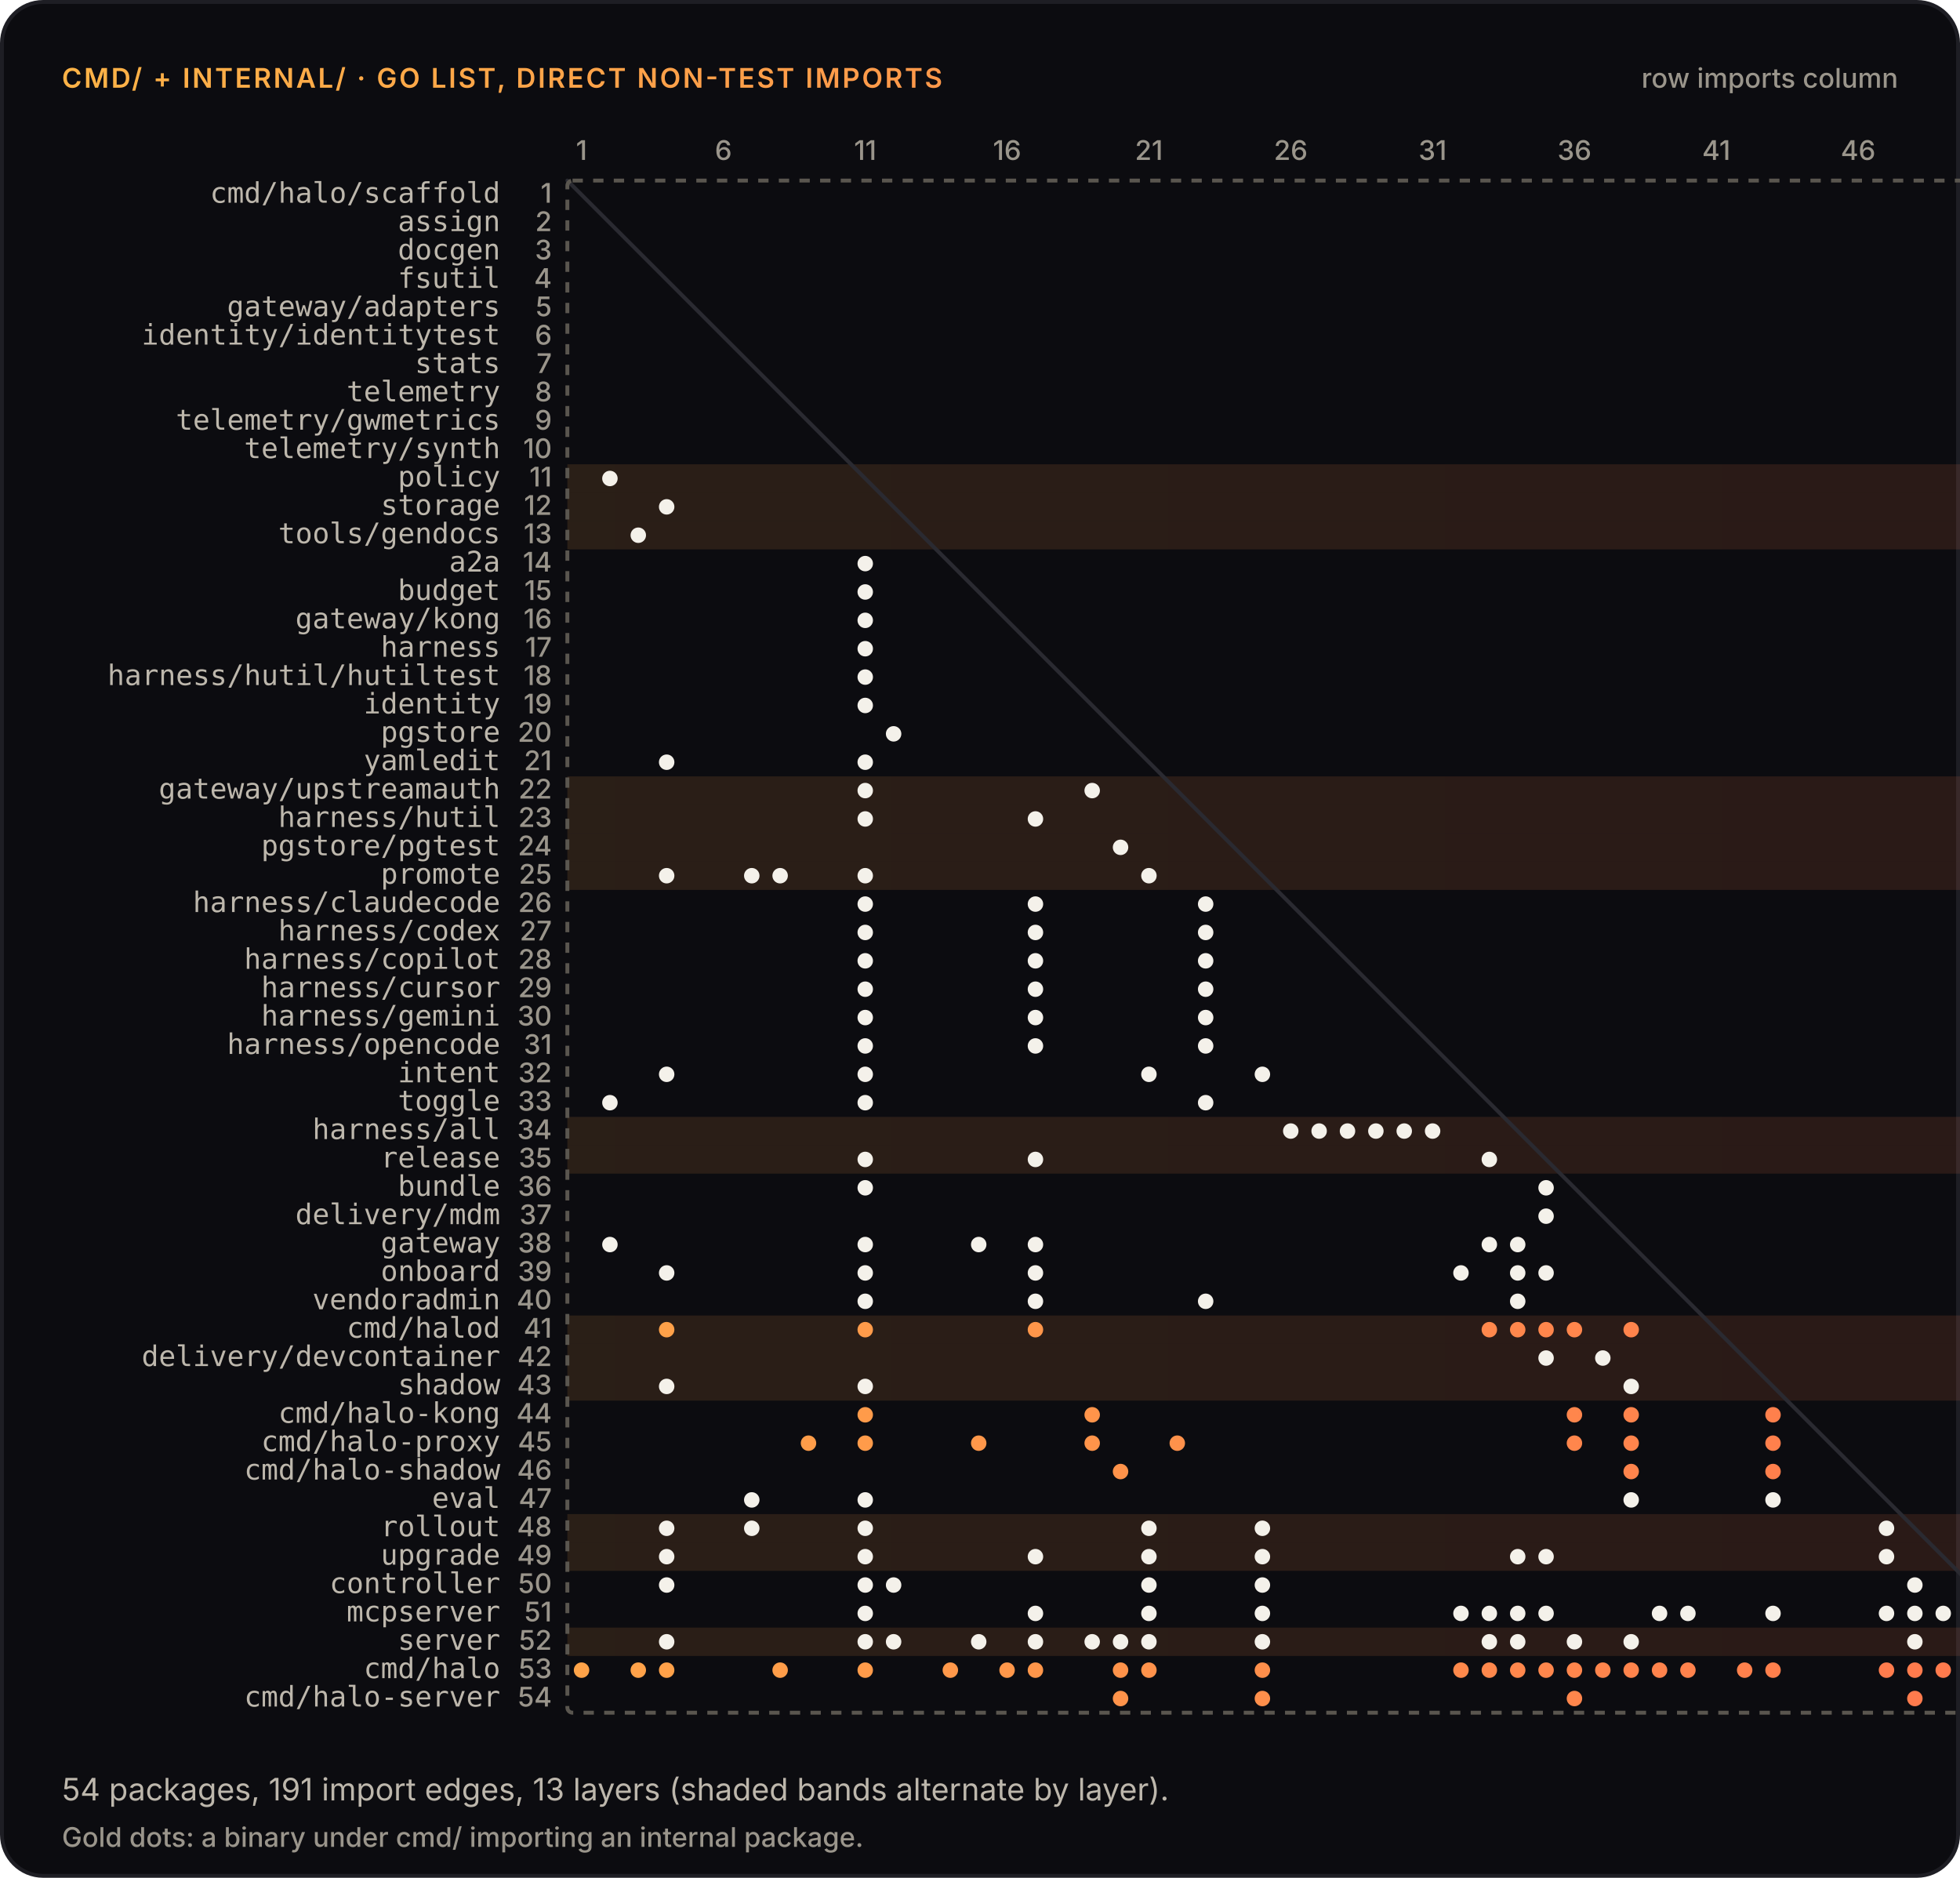
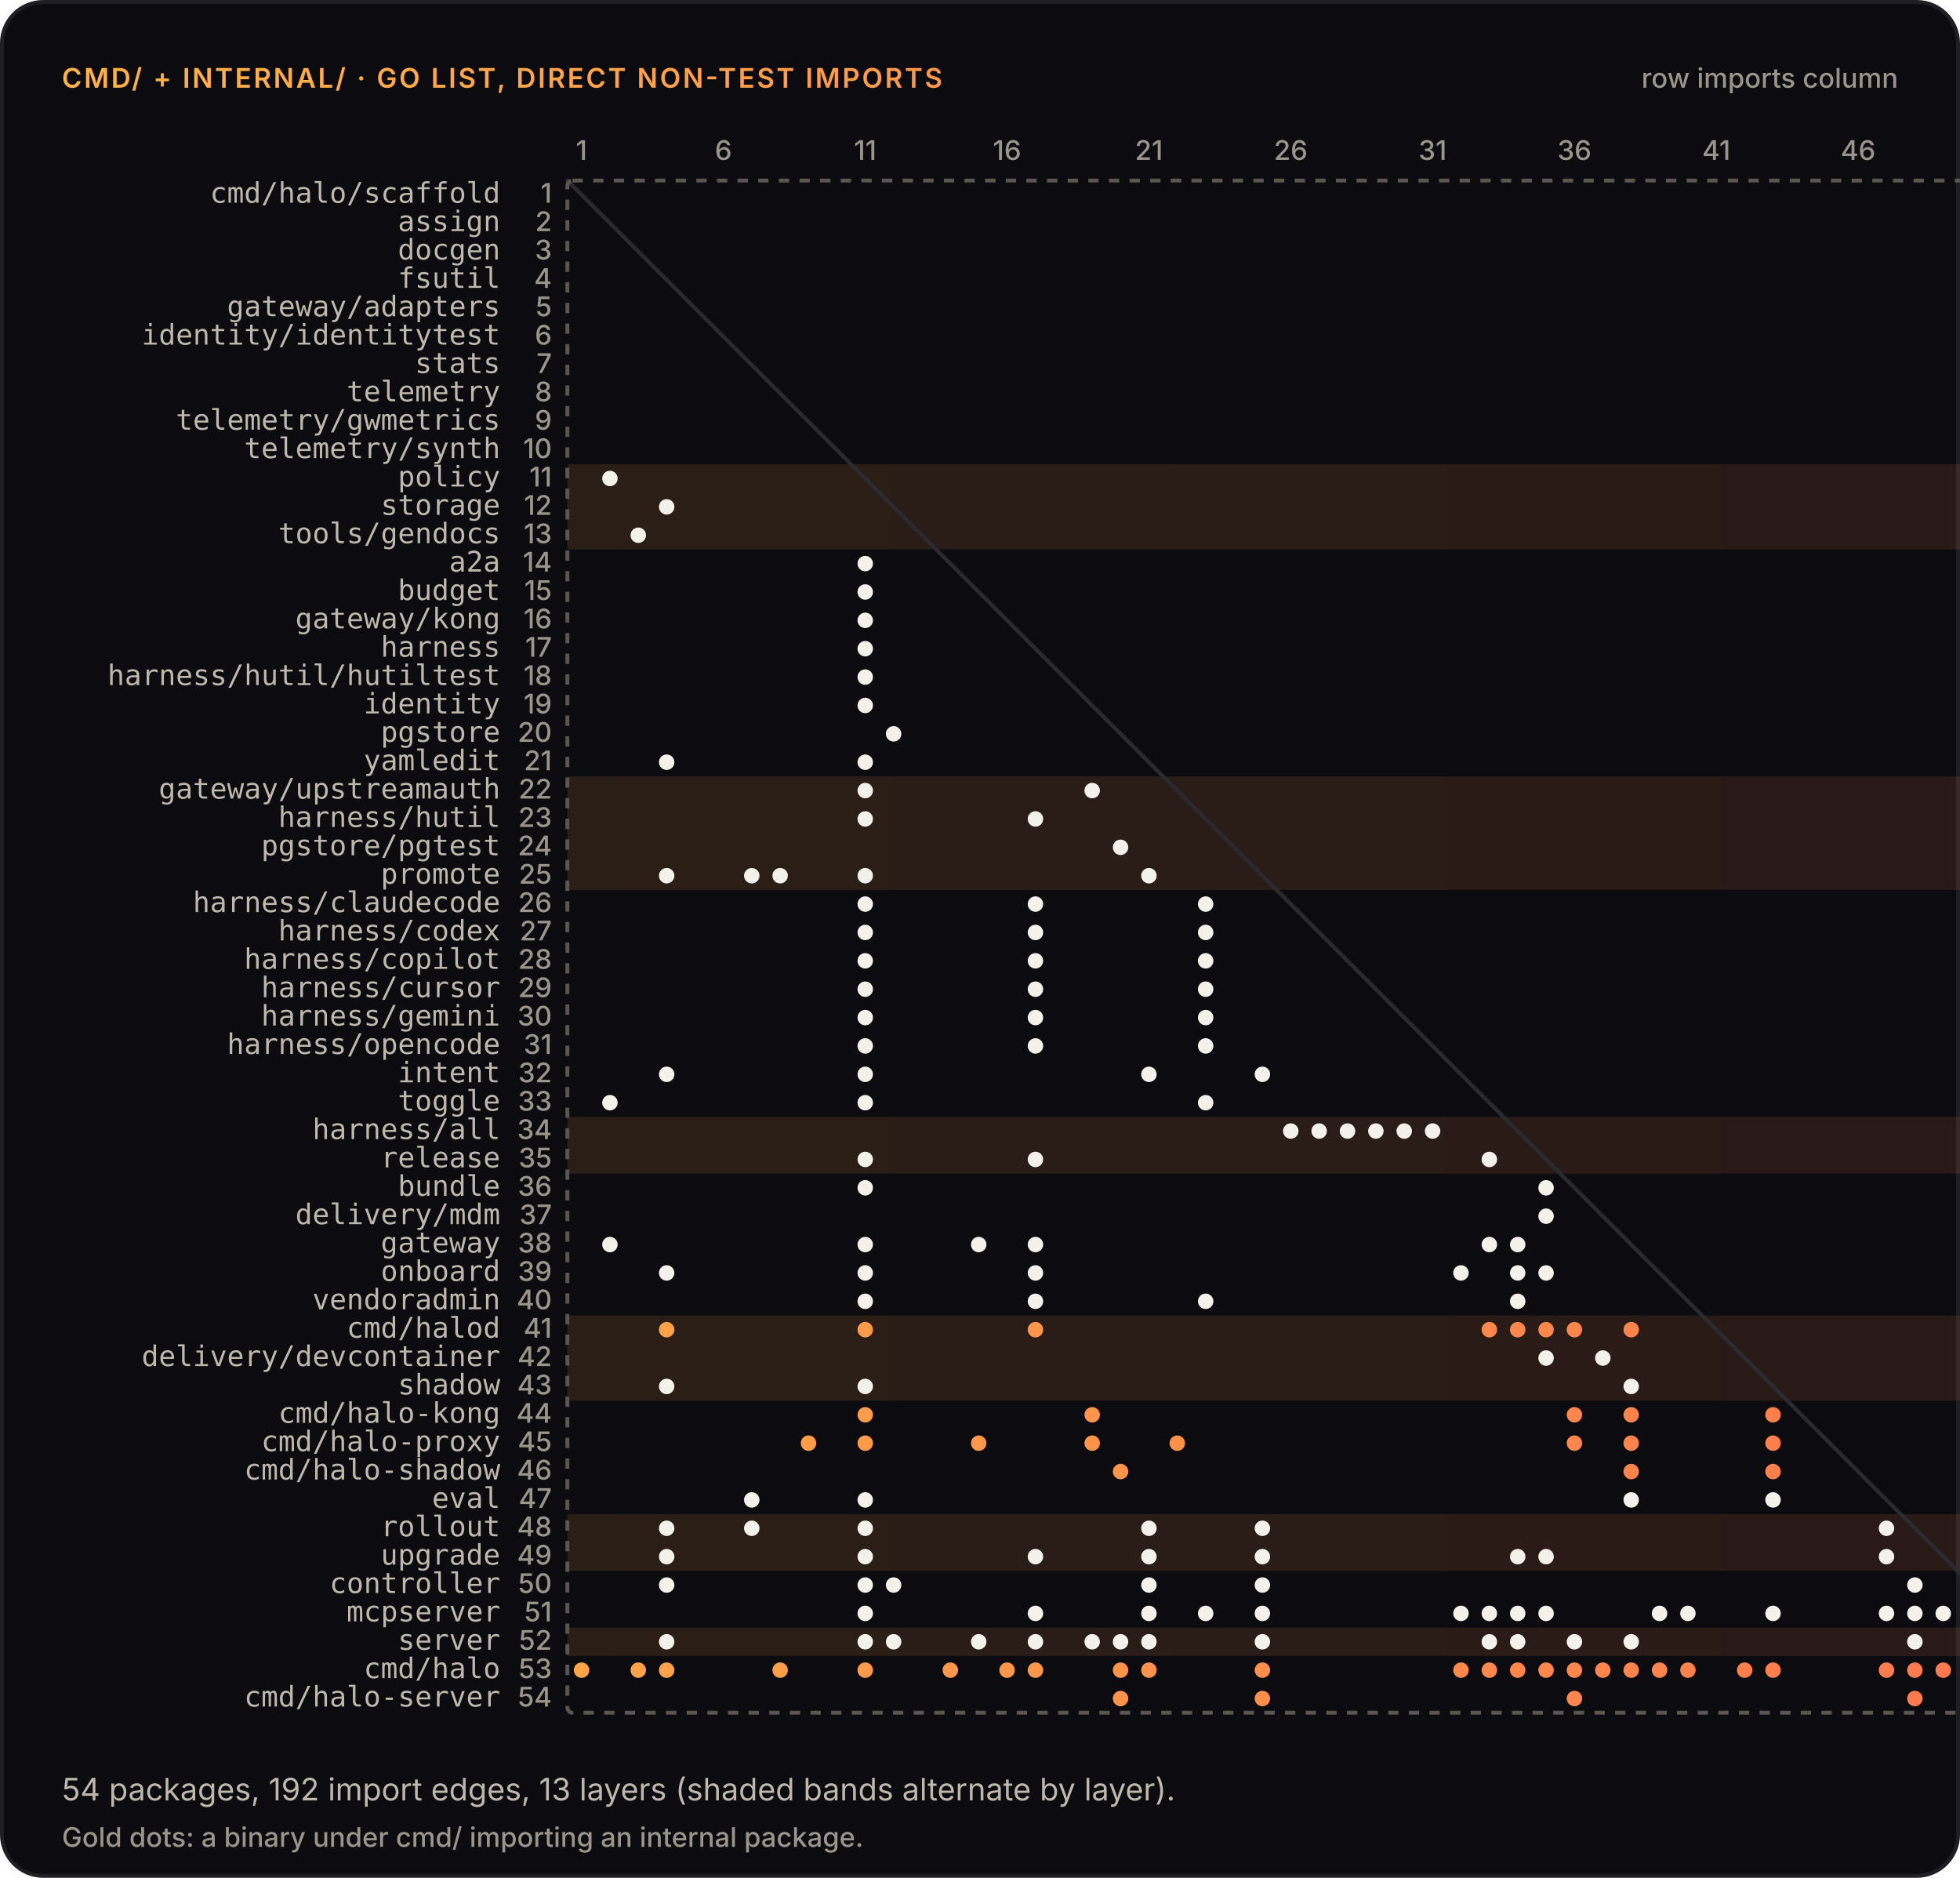
<svg xmlns="http://www.w3.org/2000/svg" viewBox="0 0 760 728" width="760" height="728" role="img" aria-labelledby="t d" font-family="ui-sans-serif,-apple-system,Inter,'Segoe UI',sans-serif">
  <style>
.cv{fill:#0c0c10;stroke:#1e1e24;stroke-width:1.5}
.card{fill:#121217;stroke:#2a2a31;stroke-width:1.5}
.soft{fill:url(#gs)}
.ring{fill:none;stroke:url(#ga);stroke-width:1.5}
.dcard{fill:#2a1414;stroke:#ff7a7a;stroke-width:1.5}
.ghost{fill:none;stroke:#5a564f;stroke-width:1.5;stroke-dasharray:4 4}
.zone{fill:#0f0f14;stroke:#24242b;stroke-width:1.5}
.chip{fill:#1a1a20;stroke:#2a2a31;stroke-width:1}
text{font-family:ui-sans-serif,-apple-system,Inter,'Segoe UI',sans-serif}
.t{font-size:13.5px;font-weight:600;fill:#f4f1ea}
.tm{font:600 12.5px ui-monospace,'SF Mono','JetBrains Mono',Menlo,Consolas,monospace;fill:#f4f1ea}
.td{fill:#ff7a7a}
.s{font-size:12px;fill:#bdb7ac}
.m{font:11px ui-monospace,'SF Mono','JetBrains Mono',Menlo,Consolas,monospace;fill:#bdb7ac}
.xs{font-size:10.5px;font-weight:500;fill:#9a958b}
.xm{font-family:ui-monospace,'SF Mono','JetBrains Mono',Menlo,Consolas,monospace;font-weight:400}
.xa{fill:url(#ga);font-weight:600}
.xd{fill:#ff7a7a;font-weight:600}
.xw{fill:#16130f;font-weight:600}
.k{font-size:10.5px;font-weight:600;letter-spacing:.08em;fill:#9a958b}
.ka{fill:url(#ga)}
.h1{font-size:42px;font-weight:700;letter-spacing:-.02em;fill:#f4f1ea}
.ln,.la,.ld,.lm{fill:none;stroke-width:1.5;stroke-linecap:round;stroke-linejoin:round}
.ln{stroke:#5a564f}.la{stroke:url(#ga)}.ld{stroke:#ff7a7a}.lm{stroke:#2a2a31}
.lane{stroke:#2a2a31;stroke-width:1.5;stroke-dasharray:3 4}
.dash{stroke-dasharray:5 5}
.dl{fill:#5a564f}.da{fill:url(#ga)}.dd{fill:#ff7a7a}
.pl{fill:#0c0c10}.pa{fill:#0c0c10;stroke:url(#ga);stroke-width:1}
.pd{fill:#2a1414;stroke:#ff7a7a;stroke-width:1}.ps{fill:url(#ga)}
.fa{fill:url(#ga)}.fs{fill:url(#gs)}.fm{fill:#1a1a20}.fd{fill:#ff7a7a}.ft{fill:#f4f1ea}
.bdg{fill:url(#ga)}.bn{font-size:9.5px;font-weight:700;fill:#16130f}
.ic{fill:none;stroke:url(#ga);stroke-width:1.75;stroke-linecap:round;stroke-linejoin:round}
.pkt{fill:url(#ga)}
.grow{transform-box:fill-box;transform-origin:left;animation:grow 4.8s cubic-bezier(.6,0,.2,1) infinite}
@keyframes grow{0%{transform:scaleX(.08)}25%{transform:scaleX(.3)}50%{transform:scaleX(.55)}75%,100%{transform:scaleX(1)}}
.flow{stroke-dasharray:4 6;animation:flow 1.1s linear infinite}
@keyframes flow{to{stroke-dashoffset:-20}}
.blink{animation:blink 3.2s ease-in-out infinite}
@keyframes blink{0%,100%{opacity:.18}35%,65%{opacity:1}}
.pulse{transform-box:fill-box;transform-origin:center;animation:pulse 2.8s ease-out infinite}
@keyframes pulse{0%{opacity:.55;transform:scale(.6)}100%{opacity:0;transform:scale(1.5)}}
@media (prefers-reduced-motion:reduce){.flow,.blink,.pulse,.grow{animation:none}.blink{opacity:1}.pulse,.pkt{display:none}}
</style>
  <defs>
    <linearGradient id="ga" gradientUnits="userSpaceOnUse" x1="0" y1="0" x2="760" y2="0">
      <stop offset="0" stop-color="#ffb547" />
      <stop offset="1" stop-color="#ff7a4d" />
    </linearGradient>
    <linearGradient id="gs" gradientUnits="userSpaceOnUse" x1="0" y1="0" x2="760" y2="0">
      <stop offset="0" stop-color="#ffb547" stop-opacity="0.12" />
      <stop offset="1" stop-color="#ff7a4d" stop-opacity="0.12" />
    </linearGradient>
    <filter id="sh" x="-10%" y="-10%" width="120%" height="140%">
      <feDropShadow dx="0" dy="1" stdDeviation="1.6" flood-color="#000000" flood-opacity="0.5" />
    </filter>
  </defs>
  <rect class="cv" x=".75" y=".75" width="758.5" height="726.5" rx="16" />
  <text class="k ka" x="24" y="34">CMD/ + INTERNAL/ · GO LIST, DIRECT NON-TEST IMPORTS</text>
  <text class="xs" x="736" y="34" text-anchor="end">row imports column</text>
  <text class="m" x="194" y="78.6" text-anchor="end">cmd/halo/scaffold</text>
  <text class="xs" x="214" y="78.6" text-anchor="end">1</text>
  <text class="m" x="194" y="89.6" text-anchor="end">assign</text>
  <text class="xs" x="214" y="89.6" text-anchor="end">2</text>
  <text class="m" x="194" y="100.6" text-anchor="end">docgen</text>
  <text class="xs" x="214" y="100.6" text-anchor="end">3</text>
  <text class="m" x="194" y="111.6" text-anchor="end">fsutil</text>
  <text class="xs" x="214" y="111.6" text-anchor="end">4</text>
  <text class="m" x="194" y="122.6" text-anchor="end">gateway/adapters</text>
  <text class="xs" x="214" y="122.6" text-anchor="end">5</text>
  <text class="m" x="194" y="133.6" text-anchor="end">identity/identitytest</text>
  <text class="xs" x="214" y="133.6" text-anchor="end">6</text>
  <text class="m" x="194" y="144.6" text-anchor="end">stats</text>
  <text class="xs" x="214" y="144.6" text-anchor="end">7</text>
  <text class="m" x="194" y="155.6" text-anchor="end">telemetry</text>
  <text class="xs" x="214" y="155.6" text-anchor="end">8</text>
  <text class="m" x="194" y="166.6" text-anchor="end">telemetry/gwmetrics</text>
  <text class="xs" x="214" y="166.6" text-anchor="end">9</text>
  <text class="m" x="194" y="177.6" text-anchor="end">telemetry/synth</text>
  <text class="xs" x="214" y="177.6" text-anchor="end">10</text>
  <rect class="fs" x="220" y="180" width="594" height="11" />
  <text class="m" x="194" y="188.6" text-anchor="end">policy</text>
  <text class="xs" x="214" y="188.6" text-anchor="end">11</text>
  <rect class="fs" x="220" y="191" width="594" height="11" />
  <text class="m" x="194" y="199.6" text-anchor="end">storage</text>
  <text class="xs" x="214" y="199.6" text-anchor="end">12</text>
  <rect class="fs" x="220" y="202" width="594" height="11" />
  <text class="m" x="194" y="210.6" text-anchor="end">tools/gendocs</text>
  <text class="xs" x="214" y="210.6" text-anchor="end">13</text>
  <text class="m" x="194" y="221.6" text-anchor="end">a2a</text>
  <text class="xs" x="214" y="221.6" text-anchor="end">14</text>
  <text class="m" x="194" y="232.6" text-anchor="end">budget</text>
  <text class="xs" x="214" y="232.6" text-anchor="end">15</text>
  <text class="m" x="194" y="243.6" text-anchor="end">gateway/kong</text>
  <text class="xs" x="214" y="243.6" text-anchor="end">16</text>
  <text class="m" x="194" y="254.6" text-anchor="end">harness</text>
  <text class="xs" x="214" y="254.6" text-anchor="end">17</text>
  <text class="m" x="194" y="265.6" text-anchor="end">harness/hutil/hutiltest</text>
  <text class="xs" x="214" y="265.6" text-anchor="end">18</text>
  <text class="m" x="194" y="276.6" text-anchor="end">identity</text>
  <text class="xs" x="214" y="276.6" text-anchor="end">19</text>
  <text class="m" x="194" y="287.6" text-anchor="end">pgstore</text>
  <text class="xs" x="214" y="287.6" text-anchor="end">20</text>
  <text class="m" x="194" y="298.6" text-anchor="end">yamledit</text>
  <text class="xs" x="214" y="298.6" text-anchor="end">21</text>
  <rect class="fs" x="220" y="301" width="594" height="11" />
  <text class="m" x="194" y="309.6" text-anchor="end">gateway/upstreamauth</text>
  <text class="xs" x="214" y="309.6" text-anchor="end">22</text>
  <rect class="fs" x="220" y="312" width="594" height="11" />
  <text class="m" x="194" y="320.6" text-anchor="end">harness/hutil</text>
  <text class="xs" x="214" y="320.6" text-anchor="end">23</text>
  <rect class="fs" x="220" y="323" width="594" height="11" />
  <text class="m" x="194" y="331.6" text-anchor="end">pgstore/pgtest</text>
  <text class="xs" x="214" y="331.6" text-anchor="end">24</text>
  <rect class="fs" x="220" y="334" width="594" height="11" />
  <text class="m" x="194" y="342.6" text-anchor="end">promote</text>
  <text class="xs" x="214" y="342.6" text-anchor="end">25</text>
  <text class="m" x="194" y="353.6" text-anchor="end">harness/claudecode</text>
  <text class="xs" x="214" y="353.6" text-anchor="end">26</text>
  <text class="m" x="194" y="364.6" text-anchor="end">harness/codex</text>
  <text class="xs" x="214" y="364.6" text-anchor="end">27</text>
  <text class="m" x="194" y="375.6" text-anchor="end">harness/copilot</text>
  <text class="xs" x="214" y="375.6" text-anchor="end">28</text>
  <text class="m" x="194" y="386.6" text-anchor="end">harness/cursor</text>
  <text class="xs" x="214" y="386.6" text-anchor="end">29</text>
  <text class="m" x="194" y="397.6" text-anchor="end">harness/gemini</text>
  <text class="xs" x="214" y="397.6" text-anchor="end">30</text>
  <text class="m" x="194" y="408.6" text-anchor="end">harness/opencode</text>
  <text class="xs" x="214" y="408.6" text-anchor="end">31</text>
  <text class="m" x="194" y="419.6" text-anchor="end">intent</text>
  <text class="xs" x="214" y="419.6" text-anchor="end">32</text>
  <text class="m" x="194" y="430.6" text-anchor="end">toggle</text>
  <text class="xs" x="214" y="430.6" text-anchor="end">33</text>
  <rect class="fs" x="220" y="433" width="594" height="11" />
  <text class="m" x="194" y="441.6" text-anchor="end">harness/all</text>
  <text class="xs" x="214" y="441.6" text-anchor="end">34</text>
  <rect class="fs" x="220" y="444" width="594" height="11" />
  <text class="m" x="194" y="452.6" text-anchor="end">release</text>
  <text class="xs" x="214" y="452.6" text-anchor="end">35</text>
  <text class="m" x="194" y="463.6" text-anchor="end">bundle</text>
  <text class="xs" x="214" y="463.6" text-anchor="end">36</text>
  <text class="m" x="194" y="474.6" text-anchor="end">delivery/mdm</text>
  <text class="xs" x="214" y="474.6" text-anchor="end">37</text>
  <text class="m" x="194" y="485.6" text-anchor="end">gateway</text>
  <text class="xs" x="214" y="485.6" text-anchor="end">38</text>
  <text class="m" x="194" y="496.6" text-anchor="end">onboard</text>
  <text class="xs" x="214" y="496.6" text-anchor="end">39</text>
  <text class="m" x="194" y="507.6" text-anchor="end">vendoradmin</text>
  <text class="xs" x="214" y="507.6" text-anchor="end">40</text>
  <rect class="fs" x="220" y="510" width="594" height="11" />
  <text class="m" x="194" y="518.6" text-anchor="end">cmd/halod</text>
  <text class="xs" x="214" y="518.6" text-anchor="end">41</text>
  <rect class="fs" x="220" y="521" width="594" height="11" />
  <text class="m" x="194" y="529.6" text-anchor="end">delivery/devcontainer</text>
  <text class="xs" x="214" y="529.6" text-anchor="end">42</text>
  <rect class="fs" x="220" y="532" width="594" height="11" />
  <text class="m" x="194" y="540.6" text-anchor="end">shadow</text>
  <text class="xs" x="214" y="540.6" text-anchor="end">43</text>
  <text class="m" x="194" y="551.6" text-anchor="end">cmd/halo-kong</text>
  <text class="xs" x="214" y="551.6" text-anchor="end">44</text>
  <text class="m" x="194" y="562.6" text-anchor="end">cmd/halo-proxy</text>
  <text class="xs" x="214" y="562.6" text-anchor="end">45</text>
  <text class="m" x="194" y="573.6" text-anchor="end">cmd/halo-shadow</text>
  <text class="xs" x="214" y="573.6" text-anchor="end">46</text>
  <text class="m" x="194" y="584.6" text-anchor="end">eval</text>
  <text class="xs" x="214" y="584.6" text-anchor="end">47</text>
  <rect class="fs" x="220" y="587" width="594" height="11" />
  <text class="m" x="194" y="595.6" text-anchor="end">rollout</text>
  <text class="xs" x="214" y="595.6" text-anchor="end">48</text>
  <rect class="fs" x="220" y="598" width="594" height="11" />
  <text class="m" x="194" y="606.6" text-anchor="end">upgrade</text>
  <text class="xs" x="214" y="606.6" text-anchor="end">49</text>
  <text class="m" x="194" y="617.6" text-anchor="end">controller</text>
  <text class="xs" x="214" y="617.6" text-anchor="end">50</text>
  <text class="m" x="194" y="628.6" text-anchor="end">mcpserver</text>
  <text class="xs" x="214" y="628.6" text-anchor="end">51</text>
  <rect class="fs" x="220" y="631" width="594" height="11" />
  <text class="m" x="194" y="639.6" text-anchor="end">server</text>
  <text class="xs" x="214" y="639.6" text-anchor="end">52</text>
  <text class="m" x="194" y="650.6" text-anchor="end">cmd/halo</text>
  <text class="xs" x="214" y="650.6" text-anchor="end">53</text>
  <text class="m" x="194" y="661.6" text-anchor="end">cmd/halo-server</text>
  <text class="xs" x="214" y="661.6" text-anchor="end">54</text>
  <text class="xs" x="225.5" y="62" text-anchor="middle">1</text>
  <text class="xs" x="280.5" y="62" text-anchor="middle">6</text>
  <text class="xs" x="335.5" y="62" text-anchor="middle">11</text>
  <text class="xs" x="390.5" y="62" text-anchor="middle">16</text>
  <text class="xs" x="445.5" y="62" text-anchor="middle">21</text>
  <text class="xs" x="500.5" y="62" text-anchor="middle">26</text>
  <text class="xs" x="555.5" y="62" text-anchor="middle">31</text>
  <text class="xs" x="610.5" y="62" text-anchor="middle">36</text>
  <text class="xs" x="665.5" y="62" text-anchor="middle">41</text>
  <text class="xs" x="720.5" y="62" text-anchor="middle">46</text>
  <text class="xs" x="775.5" y="62" text-anchor="middle">51</text>
  <path class="lm" d="M220 70L814 664" />
  <rect class="ghost" x="220" y="70" width="594" height="594" rx="2" />
  <circle class="ft" cx="236.5" cy="185.5" r="3" />
  <circle class="ft" cx="258.5" cy="196.5" r="3" />
  <circle class="ft" cx="247.5" cy="207.5" r="3" />
  <circle class="ft" cx="335.5" cy="218.5" r="3" />
  <circle class="ft" cx="335.5" cy="229.5" r="3" />
  <circle class="ft" cx="335.5" cy="240.5" r="3" />
  <circle class="ft" cx="335.5" cy="251.5" r="3" />
  <circle class="ft" cx="335.5" cy="262.5" r="3" />
  <circle class="ft" cx="335.5" cy="273.5" r="3" />
  <circle class="ft" cx="346.5" cy="284.5" r="3" />
  <circle class="ft" cx="258.5" cy="295.5" r="3" />
  <circle class="ft" cx="335.5" cy="295.5" r="3" />
  <circle class="ft" cx="423.5" cy="306.5" r="3" />
  <circle class="ft" cx="335.5" cy="306.5" r="3" />
  <circle class="ft" cx="401.5" cy="317.5" r="3" />
  <circle class="ft" cx="335.5" cy="317.5" r="3" />
  <circle class="ft" cx="434.5" cy="328.5" r="3" />
  <circle class="ft" cx="258.5" cy="339.5" r="3" />
  <circle class="ft" cx="335.5" cy="339.5" r="3" />
  <circle class="ft" cx="291.5" cy="339.5" r="3" />
  <circle class="ft" cx="302.5" cy="339.5" r="3" />
  <circle class="ft" cx="445.5" cy="339.5" r="3" />
  <circle class="ft" cx="401.5" cy="350.5" r="3" />
  <circle class="ft" cx="467.5" cy="350.5" r="3" />
  <circle class="ft" cx="335.5" cy="350.5" r="3" />
  <circle class="ft" cx="401.5" cy="361.5" r="3" />
  <circle class="ft" cx="467.5" cy="361.5" r="3" />
  <circle class="ft" cx="335.5" cy="361.5" r="3" />
  <circle class="ft" cx="401.5" cy="372.5" r="3" />
  <circle class="ft" cx="467.5" cy="372.5" r="3" />
  <circle class="ft" cx="335.5" cy="372.5" r="3" />
  <circle class="ft" cx="401.5" cy="383.5" r="3" />
  <circle class="ft" cx="467.5" cy="383.5" r="3" />
  <circle class="ft" cx="335.5" cy="383.5" r="3" />
  <circle class="ft" cx="401.5" cy="394.5" r="3" />
  <circle class="ft" cx="467.5" cy="394.5" r="3" />
  <circle class="ft" cx="335.5" cy="394.5" r="3" />
  <circle class="ft" cx="401.5" cy="405.5" r="3" />
  <circle class="ft" cx="467.5" cy="405.5" r="3" />
  <circle class="ft" cx="335.5" cy="405.5" r="3" />
  <circle class="ft" cx="258.5" cy="416.5" r="3" />
  <circle class="ft" cx="335.5" cy="416.5" r="3" />
  <circle class="ft" cx="489.5" cy="416.5" r="3" />
  <circle class="ft" cx="445.5" cy="416.5" r="3" />
  <circle class="ft" cx="236.5" cy="427.5" r="3" />
  <circle class="ft" cx="467.5" cy="427.5" r="3" />
  <circle class="ft" cx="335.5" cy="427.5" r="3" />
  <circle class="ft" cx="500.5" cy="438.5" r="3" />
  <circle class="ft" cx="511.5" cy="438.5" r="3" />
  <circle class="ft" cx="522.5" cy="438.5" r="3" />
  <circle class="ft" cx="533.5" cy="438.5" r="3" />
  <circle class="ft" cx="544.5" cy="438.5" r="3" />
  <circle class="ft" cx="555.5" cy="438.5" r="3" />
  <circle class="ft" cx="401.5" cy="449.5" r="3" />
  <circle class="ft" cx="335.5" cy="449.5" r="3" />
  <circle class="ft" cx="577.5" cy="449.5" r="3" />
  <circle class="ft" cx="335.5" cy="460.5" r="3" />
  <circle class="ft" cx="599.5" cy="460.5" r="3" />
  <circle class="ft" cx="599.5" cy="471.5" r="3" />
  <circle class="ft" cx="236.5" cy="482.5" r="3" />
  <circle class="ft" cx="379.5" cy="482.5" r="3" />
  <circle class="ft" cx="401.5" cy="482.5" r="3" />
  <circle class="ft" cx="588.5" cy="482.5" r="3" />
  <circle class="ft" cx="335.5" cy="482.5" r="3" />
  <circle class="ft" cx="577.5" cy="482.5" r="3" />
  <circle class="ft" cx="258.5" cy="493.5" r="3" />
  <circle class="ft" cx="401.5" cy="493.5" r="3" />
  <circle class="ft" cx="588.5" cy="493.5" r="3" />
  <circle class="ft" cx="566.5" cy="493.5" r="3" />
  <circle class="ft" cx="335.5" cy="493.5" r="3" />
  <circle class="ft" cx="599.5" cy="493.5" r="3" />
  <circle class="ft" cx="401.5" cy="504.5" r="3" />
  <circle class="ft" cx="588.5" cy="504.5" r="3" />
  <circle class="ft" cx="467.5" cy="504.5" r="3" />
  <circle class="ft" cx="335.5" cy="504.5" r="3" />
  <circle class="fa" cx="610.5" cy="515.5" r="3" />
  <circle class="fa" cx="258.5" cy="515.5" r="3" />
  <circle class="fa" cx="632.5" cy="515.5" r="3" />
  <circle class="fa" cx="401.5" cy="515.5" r="3" />
  <circle class="fa" cx="588.5" cy="515.5" r="3" />
  <circle class="fa" cx="335.5" cy="515.5" r="3" />
  <circle class="fa" cx="599.5" cy="515.5" r="3" />
  <circle class="fa" cx="577.5" cy="515.5" r="3" />
  <circle class="ft" cx="621.5" cy="526.5" r="3" />
  <circle class="ft" cx="599.5" cy="526.5" r="3" />
  <circle class="ft" cx="258.5" cy="537.5" r="3" />
  <circle class="ft" cx="632.5" cy="537.5" r="3" />
  <circle class="ft" cx="335.5" cy="537.5" r="3" />
  <circle class="fa" cx="610.5" cy="548.5" r="3" />
  <circle class="fa" cx="632.5" cy="548.5" r="3" />
  <circle class="fa" cx="423.5" cy="548.5" r="3" />
  <circle class="fa" cx="335.5" cy="548.5" r="3" />
  <circle class="fa" cx="687.5" cy="548.5" r="3" />
  <circle class="fa" cx="379.5" cy="559.5" r="3" />
  <circle class="fa" cx="610.5" cy="559.5" r="3" />
  <circle class="fa" cx="632.5" cy="559.5" r="3" />
  <circle class="fa" cx="456.5" cy="559.5" r="3" />
  <circle class="fa" cx="423.5" cy="559.5" r="3" />
  <circle class="fa" cx="335.5" cy="559.5" r="3" />
  <circle class="fa" cx="687.5" cy="559.5" r="3" />
  <circle class="fa" cx="313.5" cy="559.5" r="3" />
  <circle class="fa" cx="632.5" cy="570.5" r="3" />
  <circle class="fa" cx="434.5" cy="570.5" r="3" />
  <circle class="fa" cx="687.5" cy="570.5" r="3" />
  <circle class="ft" cx="632.5" cy="581.5" r="3" />
  <circle class="ft" cx="335.5" cy="581.5" r="3" />
  <circle class="ft" cx="687.5" cy="581.5" r="3" />
  <circle class="ft" cx="291.5" cy="581.5" r="3" />
  <circle class="ft" cx="731.5" cy="592.5" r="3" />
  <circle class="ft" cx="258.5" cy="592.5" r="3" />
  <circle class="ft" cx="335.5" cy="592.5" r="3" />
  <circle class="ft" cx="489.5" cy="592.5" r="3" />
  <circle class="ft" cx="291.5" cy="592.5" r="3" />
  <circle class="ft" cx="445.5" cy="592.5" r="3" />
  <circle class="ft" cx="731.5" cy="603.5" r="3" />
  <circle class="ft" cx="258.5" cy="603.5" r="3" />
  <circle class="ft" cx="401.5" cy="603.5" r="3" />
  <circle class="ft" cx="588.5" cy="603.5" r="3" />
  <circle class="ft" cx="335.5" cy="603.5" r="3" />
  <circle class="ft" cx="489.5" cy="603.5" r="3" />
  <circle class="ft" cx="599.5" cy="603.5" r="3" />
  <circle class="ft" cx="445.5" cy="603.5" r="3" />
  <circle class="ft" cx="258.5" cy="614.5" r="3" />
  <circle class="ft" cx="335.5" cy="614.5" r="3" />
  <circle class="ft" cx="489.5" cy="614.5" r="3" />
  <circle class="ft" cx="742.5" cy="614.5" r="3" />
  <circle class="ft" cx="346.5" cy="614.5" r="3" />
  <circle class="ft" cx="445.5" cy="614.5" r="3" />
  <circle class="ft" cx="731.5" cy="625.5" r="3" />
  <circle class="ft" cx="401.5" cy="625.5" r="3" />
  <circle class="ft" cx="588.5" cy="625.5" r="3" />
+   <circle class="ft" cx="467.5" cy="625.5" r="3" />
  <circle class="ft" cx="566.5" cy="625.5" r="3" />
  <circle class="ft" cx="643.5" cy="625.5" r="3" />
  <circle class="ft" cx="335.5" cy="625.5" r="3" />
  <circle class="ft" cx="489.5" cy="625.5" r="3" />
  <circle class="ft" cx="599.5" cy="625.5" r="3" />
  <circle class="ft" cx="742.5" cy="625.5" r="3" />
  <circle class="ft" cx="687.5" cy="625.5" r="3" />
  <circle class="ft" cx="577.5" cy="625.5" r="3" />
  <circle class="ft" cx="753.5" cy="625.5" r="3" />
  <circle class="ft" cx="654.5" cy="625.5" r="3" />
  <circle class="ft" cx="445.5" cy="625.5" r="3" />
  <circle class="ft" cx="379.5" cy="636.5" r="3" />
  <circle class="ft" cx="610.5" cy="636.5" r="3" />
  <circle class="ft" cx="764.5" cy="636.5" r="3" />
  <circle class="ft" cx="258.5" cy="636.5" r="3" />
  <circle class="ft" cx="632.5" cy="636.5" r="3" />
  <circle class="ft" cx="401.5" cy="636.5" r="3" />
  <circle class="ft" cx="588.5" cy="636.5" r="3" />
  <circle class="ft" cx="423.5" cy="636.5" r="3" />
  <circle class="ft" cx="434.5" cy="636.5" r="3" />
  <circle class="ft" cx="335.5" cy="636.5" r="3" />
  <circle class="ft" cx="489.5" cy="636.5" r="3" />
  <circle class="ft" cx="742.5" cy="636.5" r="3" />
  <circle class="ft" cx="346.5" cy="636.5" r="3" />
  <circle class="ft" cx="577.5" cy="636.5" r="3" />
  <circle class="ft" cx="445.5" cy="636.5" r="3" />
  <circle class="fa" cx="225.5" cy="647.5" r="3" />
  <circle class="fa" cx="368.5" cy="647.5" r="3" />
  <circle class="fa" cx="610.5" cy="647.5" r="3" />
  <circle class="fa" cx="764.5" cy="647.5" r="3" />
  <circle class="fa" cx="676.5" cy="647.5" r="3" />
  <circle class="fa" cx="621.5" cy="647.5" r="3" />
  <circle class="fa" cx="247.5" cy="647.5" r="3" />
  <circle class="fa" cx="731.5" cy="647.5" r="3" />
  <circle class="fa" cx="258.5" cy="647.5" r="3" />
  <circle class="fa" cx="632.5" cy="647.5" r="3" />
  <circle class="fa" cx="390.5" cy="647.5" r="3" />
  <circle class="fa" cx="401.5" cy="647.5" r="3" />
  <circle class="fa" cx="588.5" cy="647.5" r="3" />
  <circle class="fa" cx="566.5" cy="647.5" r="3" />
  <circle class="fa" cx="775.5" cy="647.5" r="3" />
  <circle class="fa" cx="643.5" cy="647.5" r="3" />
  <circle class="fa" cx="434.5" cy="647.5" r="3" />
  <circle class="fa" cx="335.5" cy="647.5" r="3" />
  <circle class="fa" cx="489.5" cy="647.5" r="3" />
  <circle class="fa" cx="599.5" cy="647.5" r="3" />
  <circle class="fa" cx="742.5" cy="647.5" r="3" />
  <circle class="fa" cx="786.5" cy="647.5" r="3" />
  <circle class="fa" cx="687.5" cy="647.5" r="3" />
  <circle class="fa" cx="302.5" cy="647.5" r="3" />
  <circle class="fa" cx="577.5" cy="647.5" r="3" />
  <circle class="fa" cx="753.5" cy="647.5" r="3" />
  <circle class="fa" cx="654.5" cy="647.5" r="3" />
  <circle class="fa" cx="445.5" cy="647.5" r="3" />
  <circle class="fa" cx="610.5" cy="658.5" r="3" />
  <circle class="fa" cx="764.5" cy="658.5" r="3" />
  <circle class="fa" cx="434.5" cy="658.5" r="3" />
  <circle class="fa" cx="489.5" cy="658.5" r="3" />
  <circle class="fa" cx="742.5" cy="658.5" r="3" />
  <circle class="fa" cx="786.5" cy="658.5" r="3" />
-   <text class="s" x="24" y="698">54 packages, 191 import edges, 13 layers (shaded bands alternate by layer).</text>
+   <text class="s" x="24" y="698">54 packages, 192 import edges, 13 layers (shaded bands alternate by layer).</text>
  <text class="xs" x="24" y="716">Gold dots: a binary under cmd/ importing an internal package.</text>
</svg>
